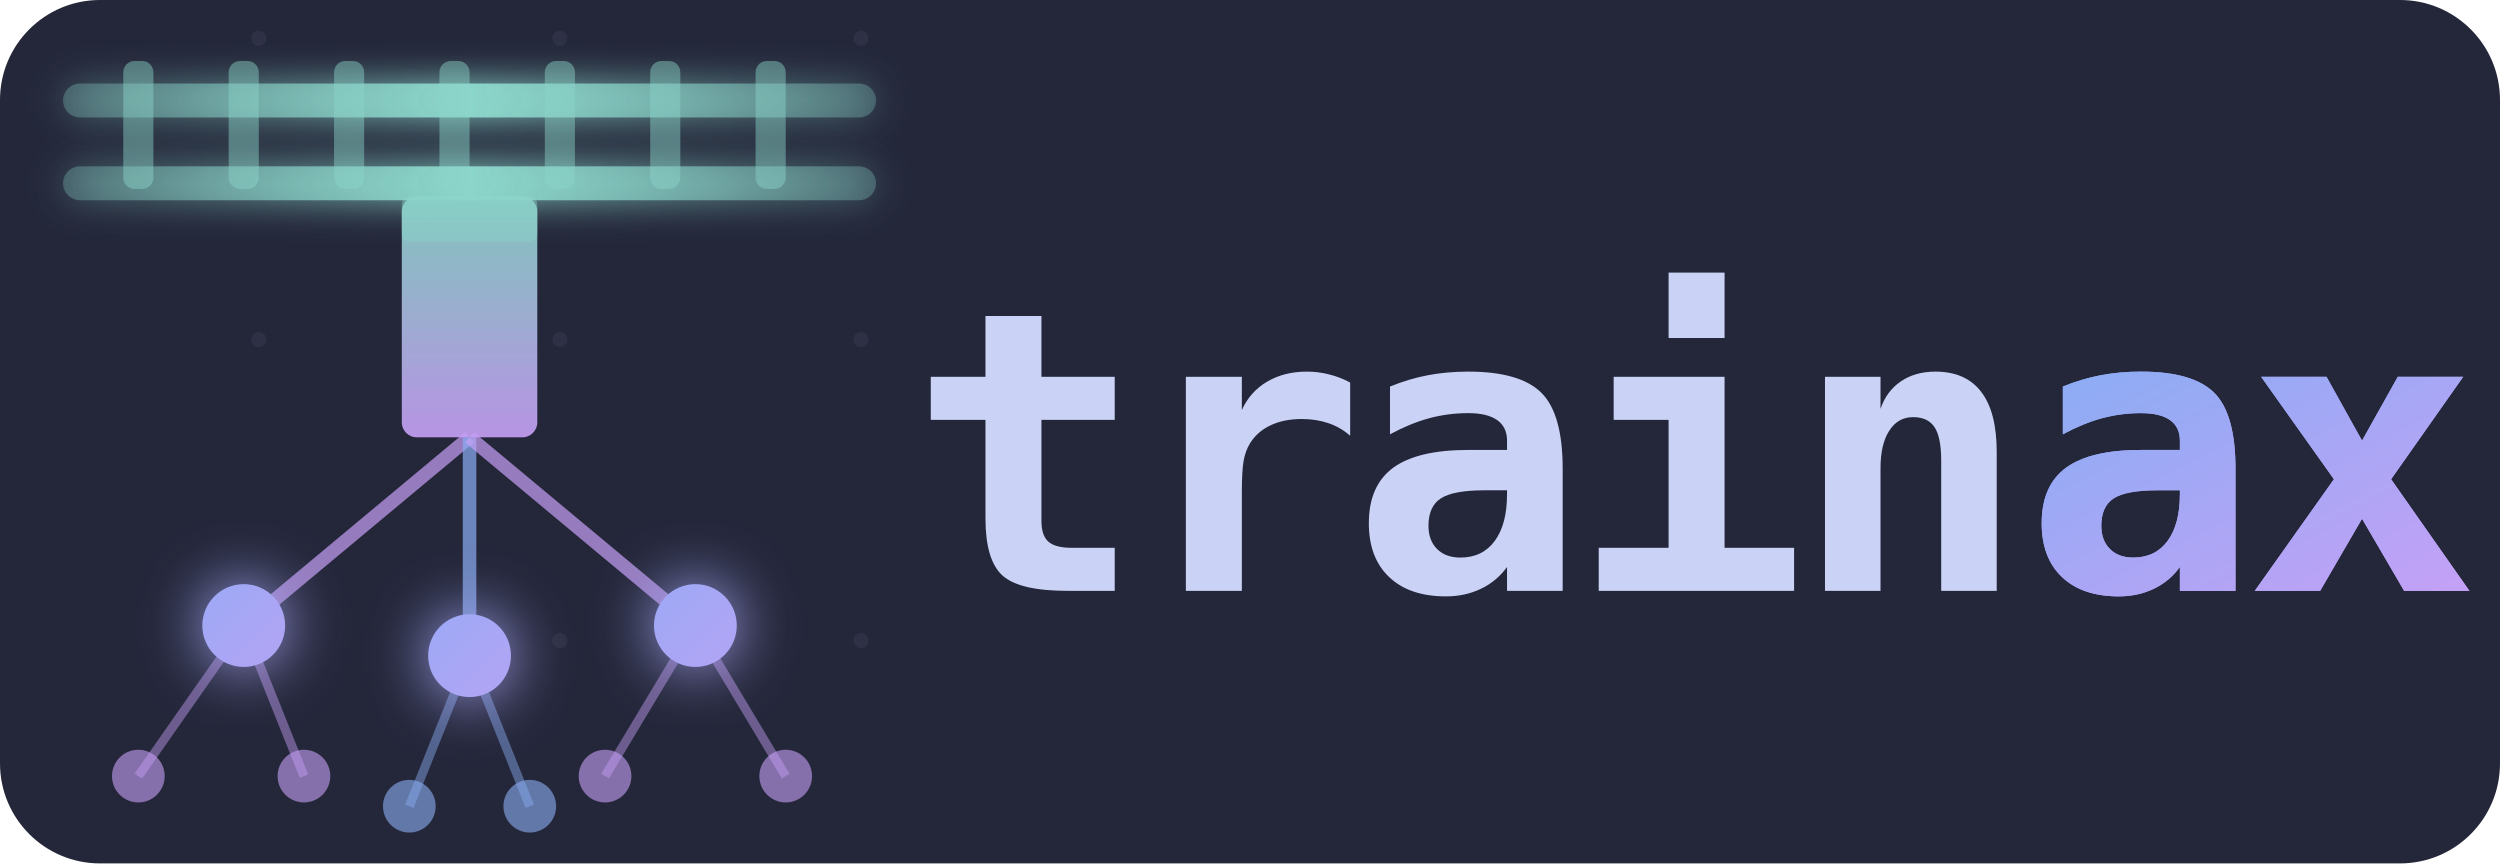
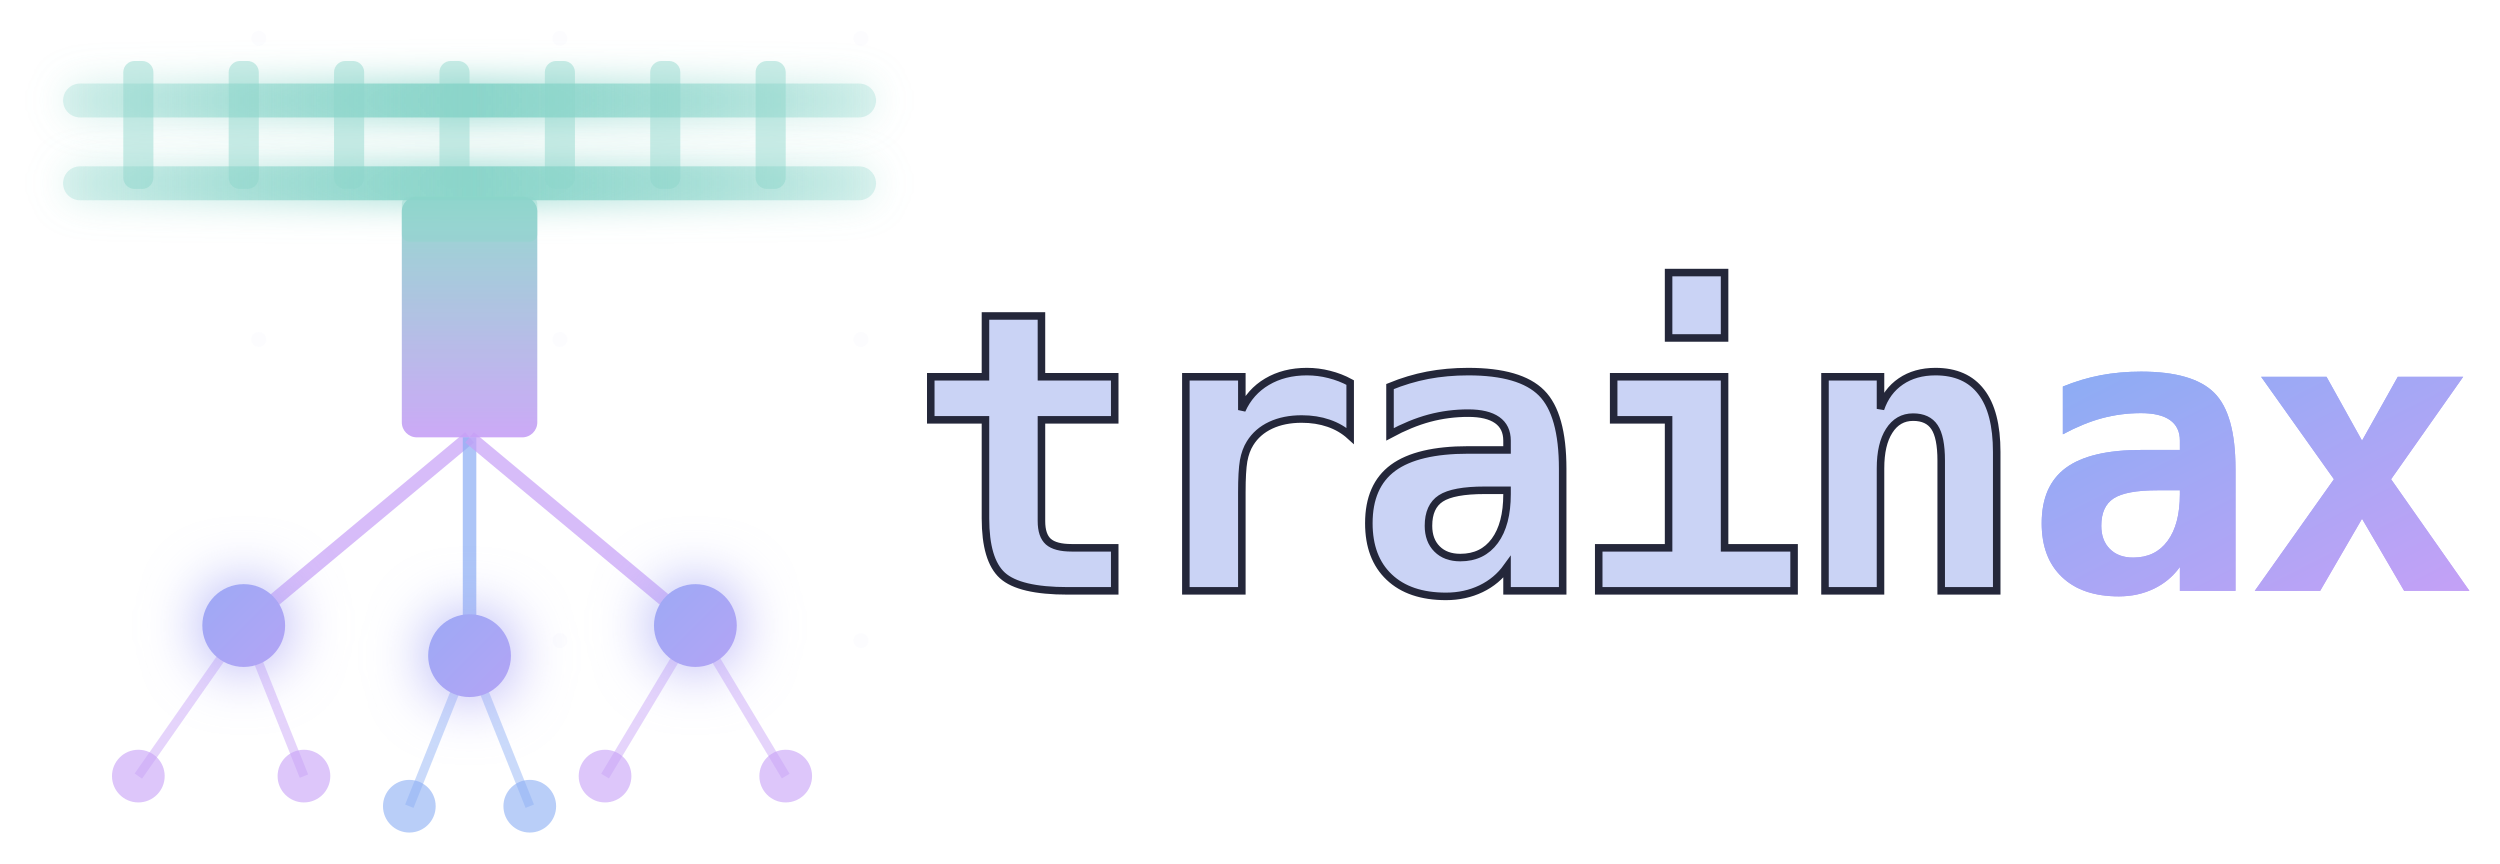
<svg xmlns="http://www.w3.org/2000/svg" xmlns:xlink="http://www.w3.org/1999/xlink" viewBox="0 0 332.113 114.701" width="332.113" height="114.701" version="1.1" id="svg312">
  <defs id="defs224">
    <linearGradient id="trackGrad" x1="0" y1="0" x2="1" y2="0">
      <stop offset="0%" style="stop-color:#8bd5ca;stop-opacity:0.2" id="stop189" />
      <stop offset="50%" style="stop-color:#8bd5ca" id="stop191" />
      <stop offset="100%" style="stop-color:#8bd5ca;stop-opacity:0.2" id="stop193" />
    </linearGradient>
    <linearGradient id="nodeGrad" x1="0" y1="0" x2="1" y2="1">
      <stop offset="0%" style="stop-color:#8aadf4" id="stop196" />
      <stop offset="100%" style="stop-color:#c6a0f6" id="stop198" />
    </linearGradient>
    <linearGradient id="stemGrad" x1="78.667" y1="45.75" x2="78.667" y2="69.75" gradientTransform="scale(0.75,1.333333)" gradientUnits="userSpaceOnUse">
      <stop offset="0%" style="stop-color:#8bd5ca" id="stop201" />
      <stop offset="100%" style="stop-color:#c6a0f6" id="stop203" />
    </linearGradient>
    <filter id="glow" x="-0.056" y="-1.334" width="1.111" height="3.669">
      <feGaussianBlur stdDeviation="2.502" result="coloredBlur" id="feGaussianBlur206" />
      <feMerge id="feMerge212">
        <feMergeNode in="coloredBlur" id="feMergeNode208" />
        <feMergeNode in="SourceGraphic" id="feMergeNode210" />
      </feMerge>
    </filter>
    <filter id="nodeGlow" x="-0.873" y="-0.873" width="2.745" height="2.745">
      <feGaussianBlur stdDeviation="4" result="coloredBlur" id="feGaussianBlur215" />
      <feMerge id="feMerge221">
        <feMergeNode in="coloredBlur" id="feMergeNode217" />
        <feMergeNode in="SourceGraphic" id="feMergeNode219" />
      </feMerge>
    </filter>
    <filter id="filter1134" x="-4.1055696e-06" y="-8.0259971e-06" width="1" height="1">
      <feGaussianBlur stdDeviation="0" result="coloredBlur" id="feGaussianBlur1126" />
      <feMerge id="feMerge1132">
        <feMergeNode in="coloredBlur" id="feMergeNode1128" />
        <feMergeNode in="SourceGraphic" id="feMergeNode1130" />
      </feMerge>
    </filter>
    <linearGradient xlink:href="#nodeGrad" id="linearGradient1181" x1="213.253" y1="98.682" x2="255.587" y2="141.017" gradientTransform="matrix(1.396411,0,0,0.7161215,-27.16521,-21.5101)" gradientUnits="userSpaceOnUse" />
    <linearGradient xlink:href="#trackGrad" id="linearGradient1228" x1="2.965" y1="107.833" x2="47.477" y2="107.833" gradientTransform="scale(2.696137,0.3709011)" gradientUnits="userSpaceOnUse" />
    <linearGradient xlink:href="#trackGrad" id="linearGradient1230" x1="2.965" y1="137.49" x2="47.477" y2="137.49" gradientTransform="scale(2.696137,0.3709011)" gradientUnits="userSpaceOnUse" />
    <linearGradient xlink:href="#nodeGrad" id="linearGradient1232" x1="22.9" y1="102.9" x2="53.1" y2="133.1" gradientUnits="userSpaceOnUse" />
    <linearGradient xlink:href="#nodeGrad" id="linearGradient1234" x1="52.9" y1="106.9" x2="83.1" y2="137.1" gradientUnits="userSpaceOnUse" />
    <linearGradient xlink:href="#nodeGrad" id="linearGradient1236" x1="82.9" y1="102.9" x2="113.1" y2="133.1" gradientUnits="userSpaceOnUse" />
  </defs>
-   <rect width="332.113" height="114.701" rx="13.285" fill="#24273a" id="rect226" x="0" y="0" style="stroke-width:0.772" />
  <g id="g1179" transform="translate(-5.622376,-34.89949)">
    <g opacity="0.06" fill="#cad3f5" id="g246">
      <circle cx="40" cy="40" r="1" id="circle228" />
      <circle cx="80" cy="40" r="1" id="circle230" />
      <circle cx="120" cy="40" r="1" id="circle232" />
      <circle cx="40" cy="80" r="1" id="circle234" />
      <circle cx="80" cy="80" r="1" id="circle236" />
      <circle cx="120" cy="80" r="1" id="circle238" />
      <circle cx="40" cy="120" r="1" id="circle240" />
      <circle cx="80" cy="120" r="1" id="circle242" />
      <circle cx="120" cy="120" r="1" id="circle244" />
    </g>
    <rect x="14" y="46" width="108" height="4.5" rx="2.25" fill="url(#trackGrad)" filter="url(#glow)" id="rect248" style="fill:url(#linearGradient1228)" />
    <rect x="14" y="57" width="108" height="4.5" rx="2.25" fill="url(#trackGrad)" filter="url(#glow)" id="rect250" style="fill:url(#linearGradient1230)" />
    <rect x="22" y="43" width="4" height="17" rx="1.5" fill="#8bd5ca" opacity="0.45" id="rect252" />
    <rect x="36" y="43" width="4" height="17" rx="1.5" fill="#8bd5ca" opacity="0.45" id="rect254" />
    <rect x="50" y="43" width="4" height="17" rx="1.5" fill="#8bd5ca" opacity="0.45" id="rect256" />
    <rect x="64" y="43" width="4" height="17" rx="1.5" fill="#8bd5ca" opacity="0.45" id="rect258" />
    <rect x="78" y="43" width="4" height="17" rx="1.5" fill="#8bd5ca" opacity="0.45" id="rect260" />
    <rect x="92" y="43" width="4" height="17" rx="1.5" fill="#8bd5ca" opacity="0.45" id="rect262" />
    <rect x="106" y="43" width="4" height="17" rx="1.5" fill="#8bd5ca" opacity="0.45" id="rect264" />
    <rect x="59" y="61" width="18" height="32" rx="2" fill="url(#stemGrad)" opacity="0.9" id="rect266" style="fill:url(#stemGrad)" />
    <line x1="68" y1="93" x2="38" y2="118" stroke="#c6a0f6" stroke-width="1.8" opacity="0.7" id="line268" />
    <line x1="68" y1="93" x2="68" y2="122" stroke="#8aadf4" stroke-width="1.8" opacity="0.7" id="line270" />
    <line x1="68" y1="93" x2="98" y2="118" stroke="#c6a0f6" stroke-width="1.8" opacity="0.7" id="line272" />
    <line x1="38" y1="118" x2="24" y2="138" stroke="#c6a0f6" stroke-width="1.2" opacity="0.45" id="line274" />
    <line x1="38" y1="118" x2="46" y2="138" stroke="#c6a0f6" stroke-width="1.2" opacity="0.45" id="line276" />
    <line x1="98" y1="118" x2="86" y2="138" stroke="#c6a0f6" stroke-width="1.2" opacity="0.45" id="line278" />
    <line x1="98" y1="118" x2="110" y2="138" stroke="#c6a0f6" stroke-width="1.2" opacity="0.45" id="line280" />
    <line x1="68" y1="122" x2="60" y2="142" stroke="#8aadf4" stroke-width="1.2" opacity="0.45" id="line282" />
    <line x1="68" y1="122" x2="76" y2="142" stroke="#8aadf4" stroke-width="1.2" opacity="0.45" id="line284" />
    <circle cx="38" cy="118" r="5.5" fill="url(#nodeGrad)" filter="url(#nodeGlow)" id="circle286" style="fill:url(#linearGradient1232)" />
    <circle cx="68" cy="122" r="5.5" fill="url(#nodeGrad)" filter="url(#nodeGlow)" id="circle288" style="fill:url(#linearGradient1234)" />
    <circle cx="98" cy="118" r="5.5" fill="url(#nodeGrad)" filter="url(#nodeGlow)" id="circle290" style="fill:url(#linearGradient1236)" />
    <circle cx="24" cy="138" r="3.5" fill="#c6a0f6" opacity="0.6" id="circle292" />
    <circle cx="46" cy="138" r="3.5" fill="#c6a0f6" opacity="0.6" id="circle294" />
    <circle cx="60" cy="142" r="3.5" fill="#8aadf4" opacity="0.6" id="circle296" />
    <circle cx="76" cy="142" r="3.5" fill="#8aadf4" opacity="0.6" id="circle298" />
    <circle cx="86" cy="138" r="3.5" fill="#c6a0f6" opacity="0.6" id="circle300" />
    <circle cx="110" cy="138" r="3.5" fill="#c6a0f6" opacity="0.6" id="circle302" />
    <rect x="59" y="61" width="18" height="6" rx="1" fill="#8bd5ca" opacity="0.4" id="rect304" />
  </g>
-   <text x="120.835" y="78.49" font-family="'SF Mono', 'JetBrains Mono', 'Fira Code', monospace" font-size="52px" font-weight="700" letter-spacing="-2" fill="#cad3f5" id="text306">train</text>
+   <text x="120.835" y="78.49" font-family="'SF Mono', 'JetBrains Mono', 'Fira Code', monospace" font-size="52px" font-weight="700" letter-spacing="-2" fill="#cad3f5" id="text306" style="stroke:#24273a;stroke-opacity:1">train</text>
  <text x="268.835" y="78.49" font-family="'SF Mono', 'JetBrains Mono', 'Fira Code', monospace" font-size="52px" font-weight="700" letter-spacing="-2" fill="url(#nodeGrad)" filter="url(#glow)" id="text308" style="fill:url(#linearGradient1181);filter:url(#filter1134)">ax</text>
</svg>
